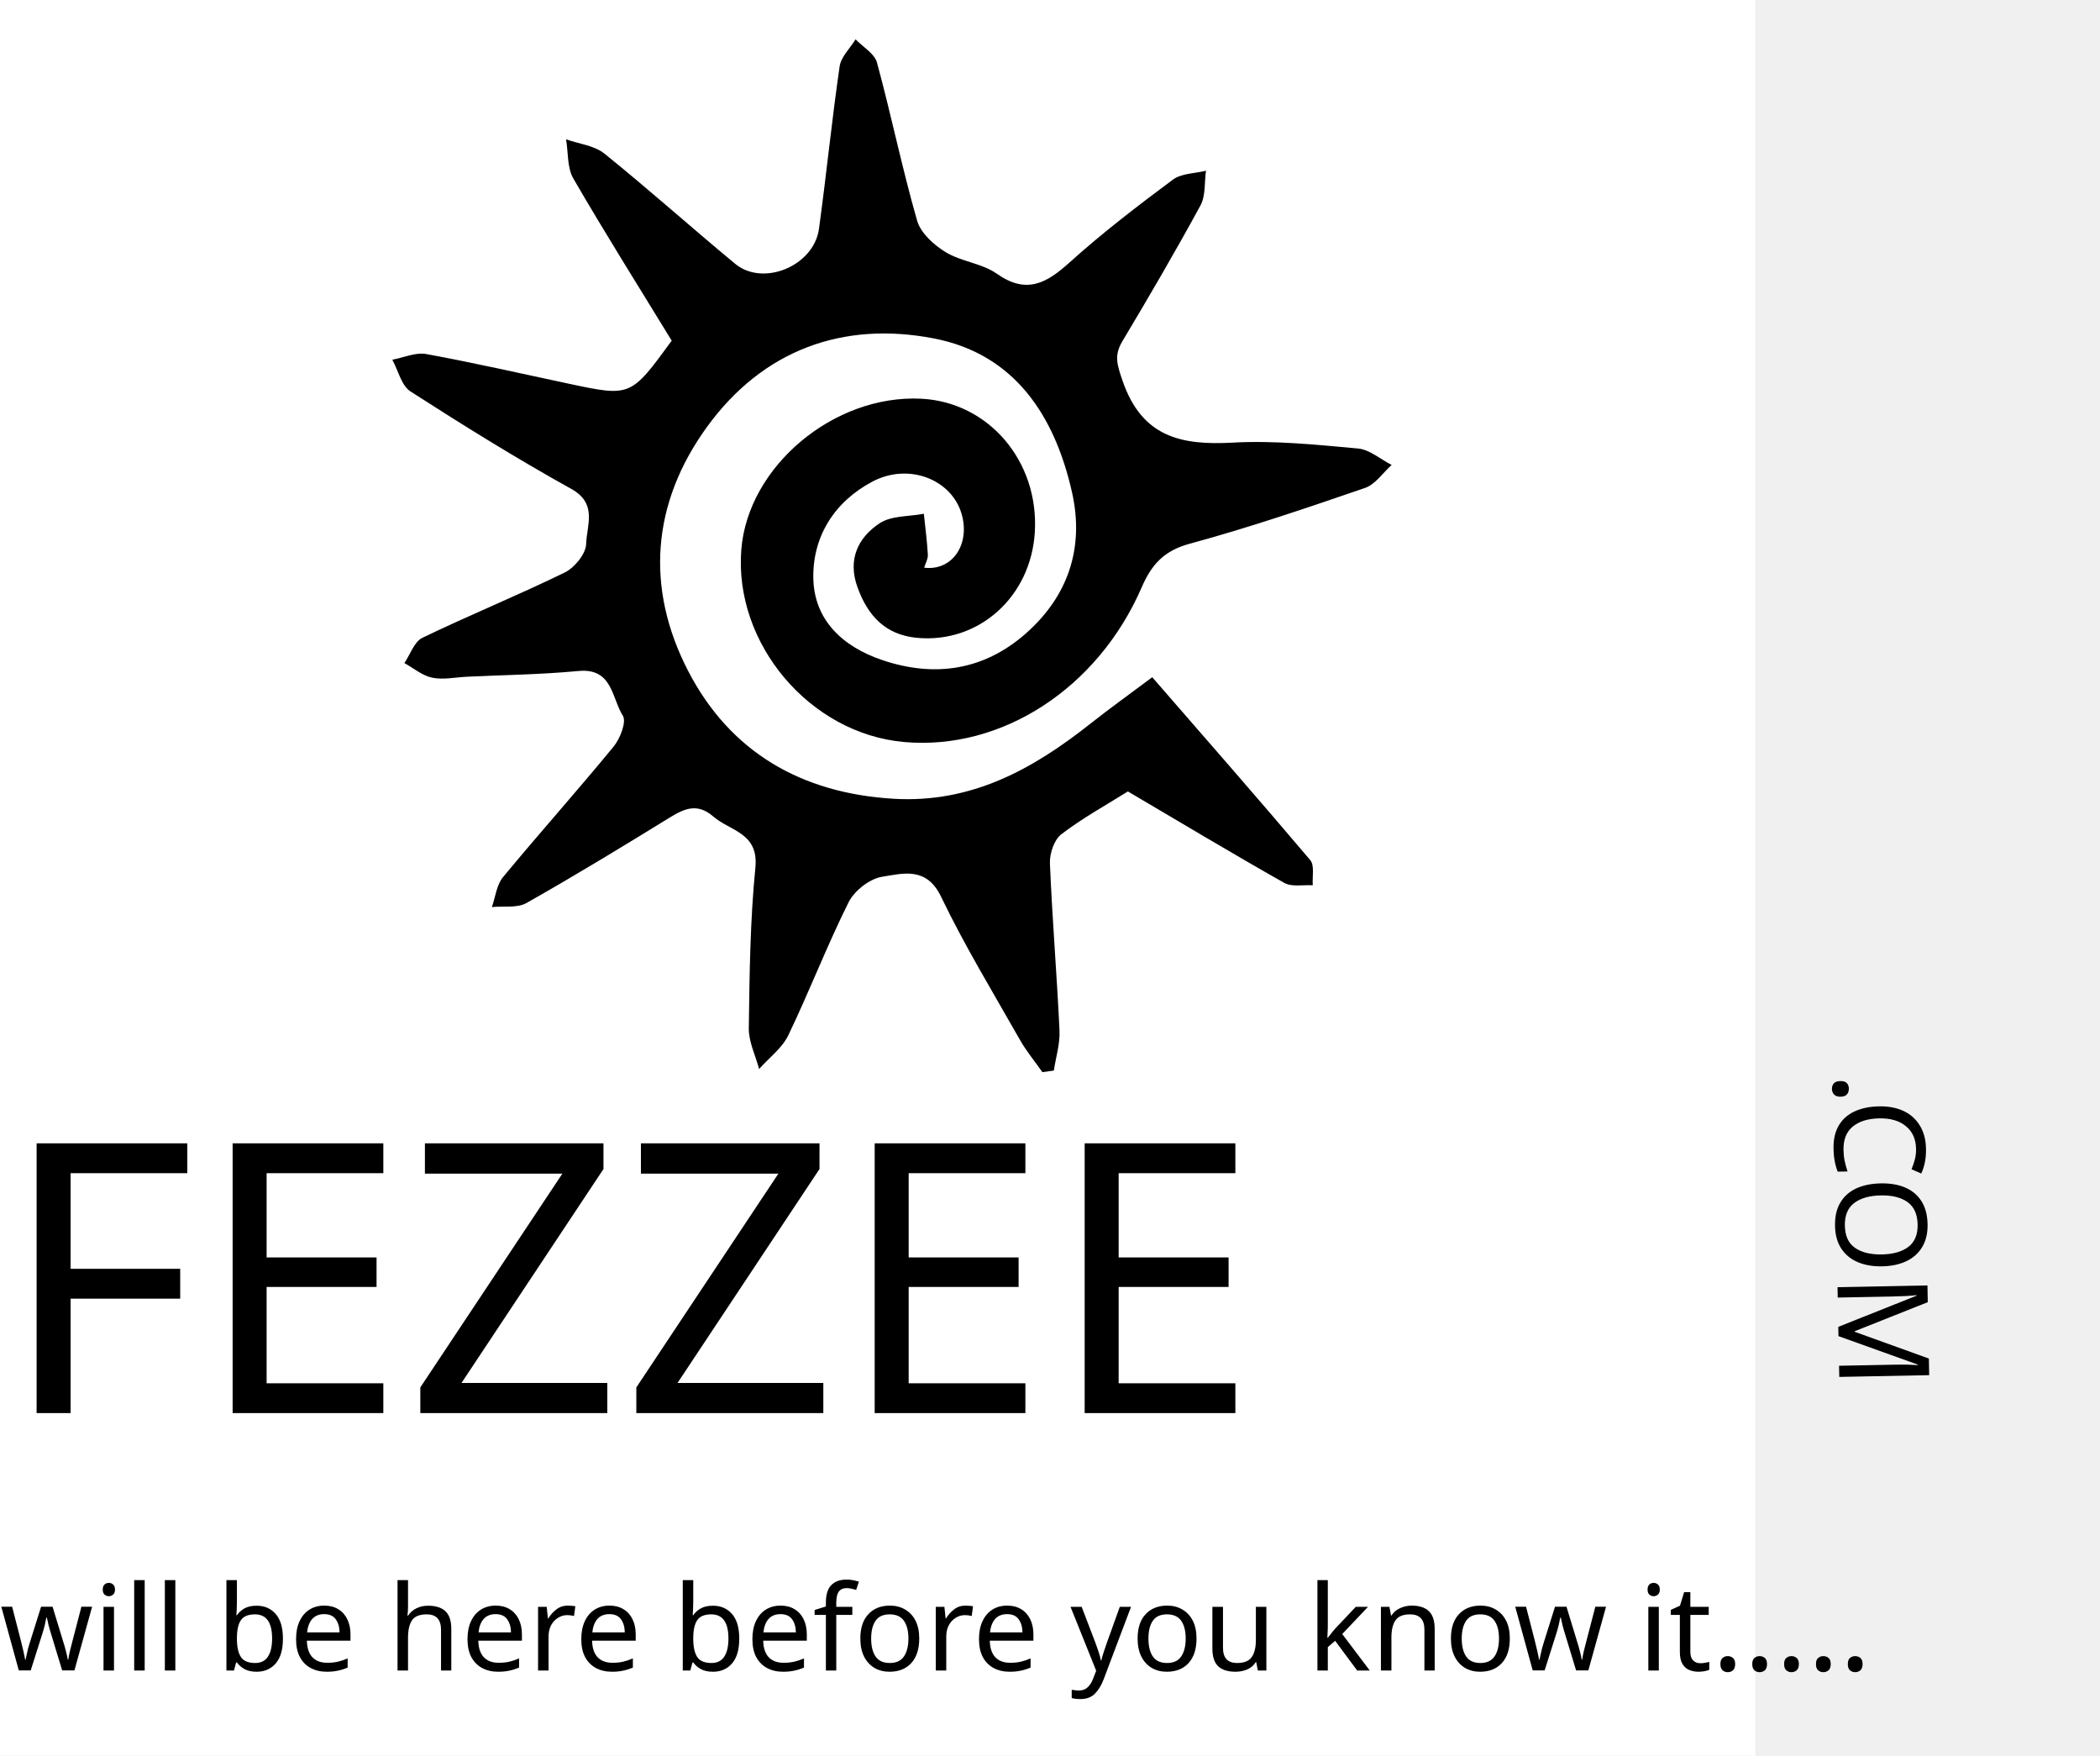
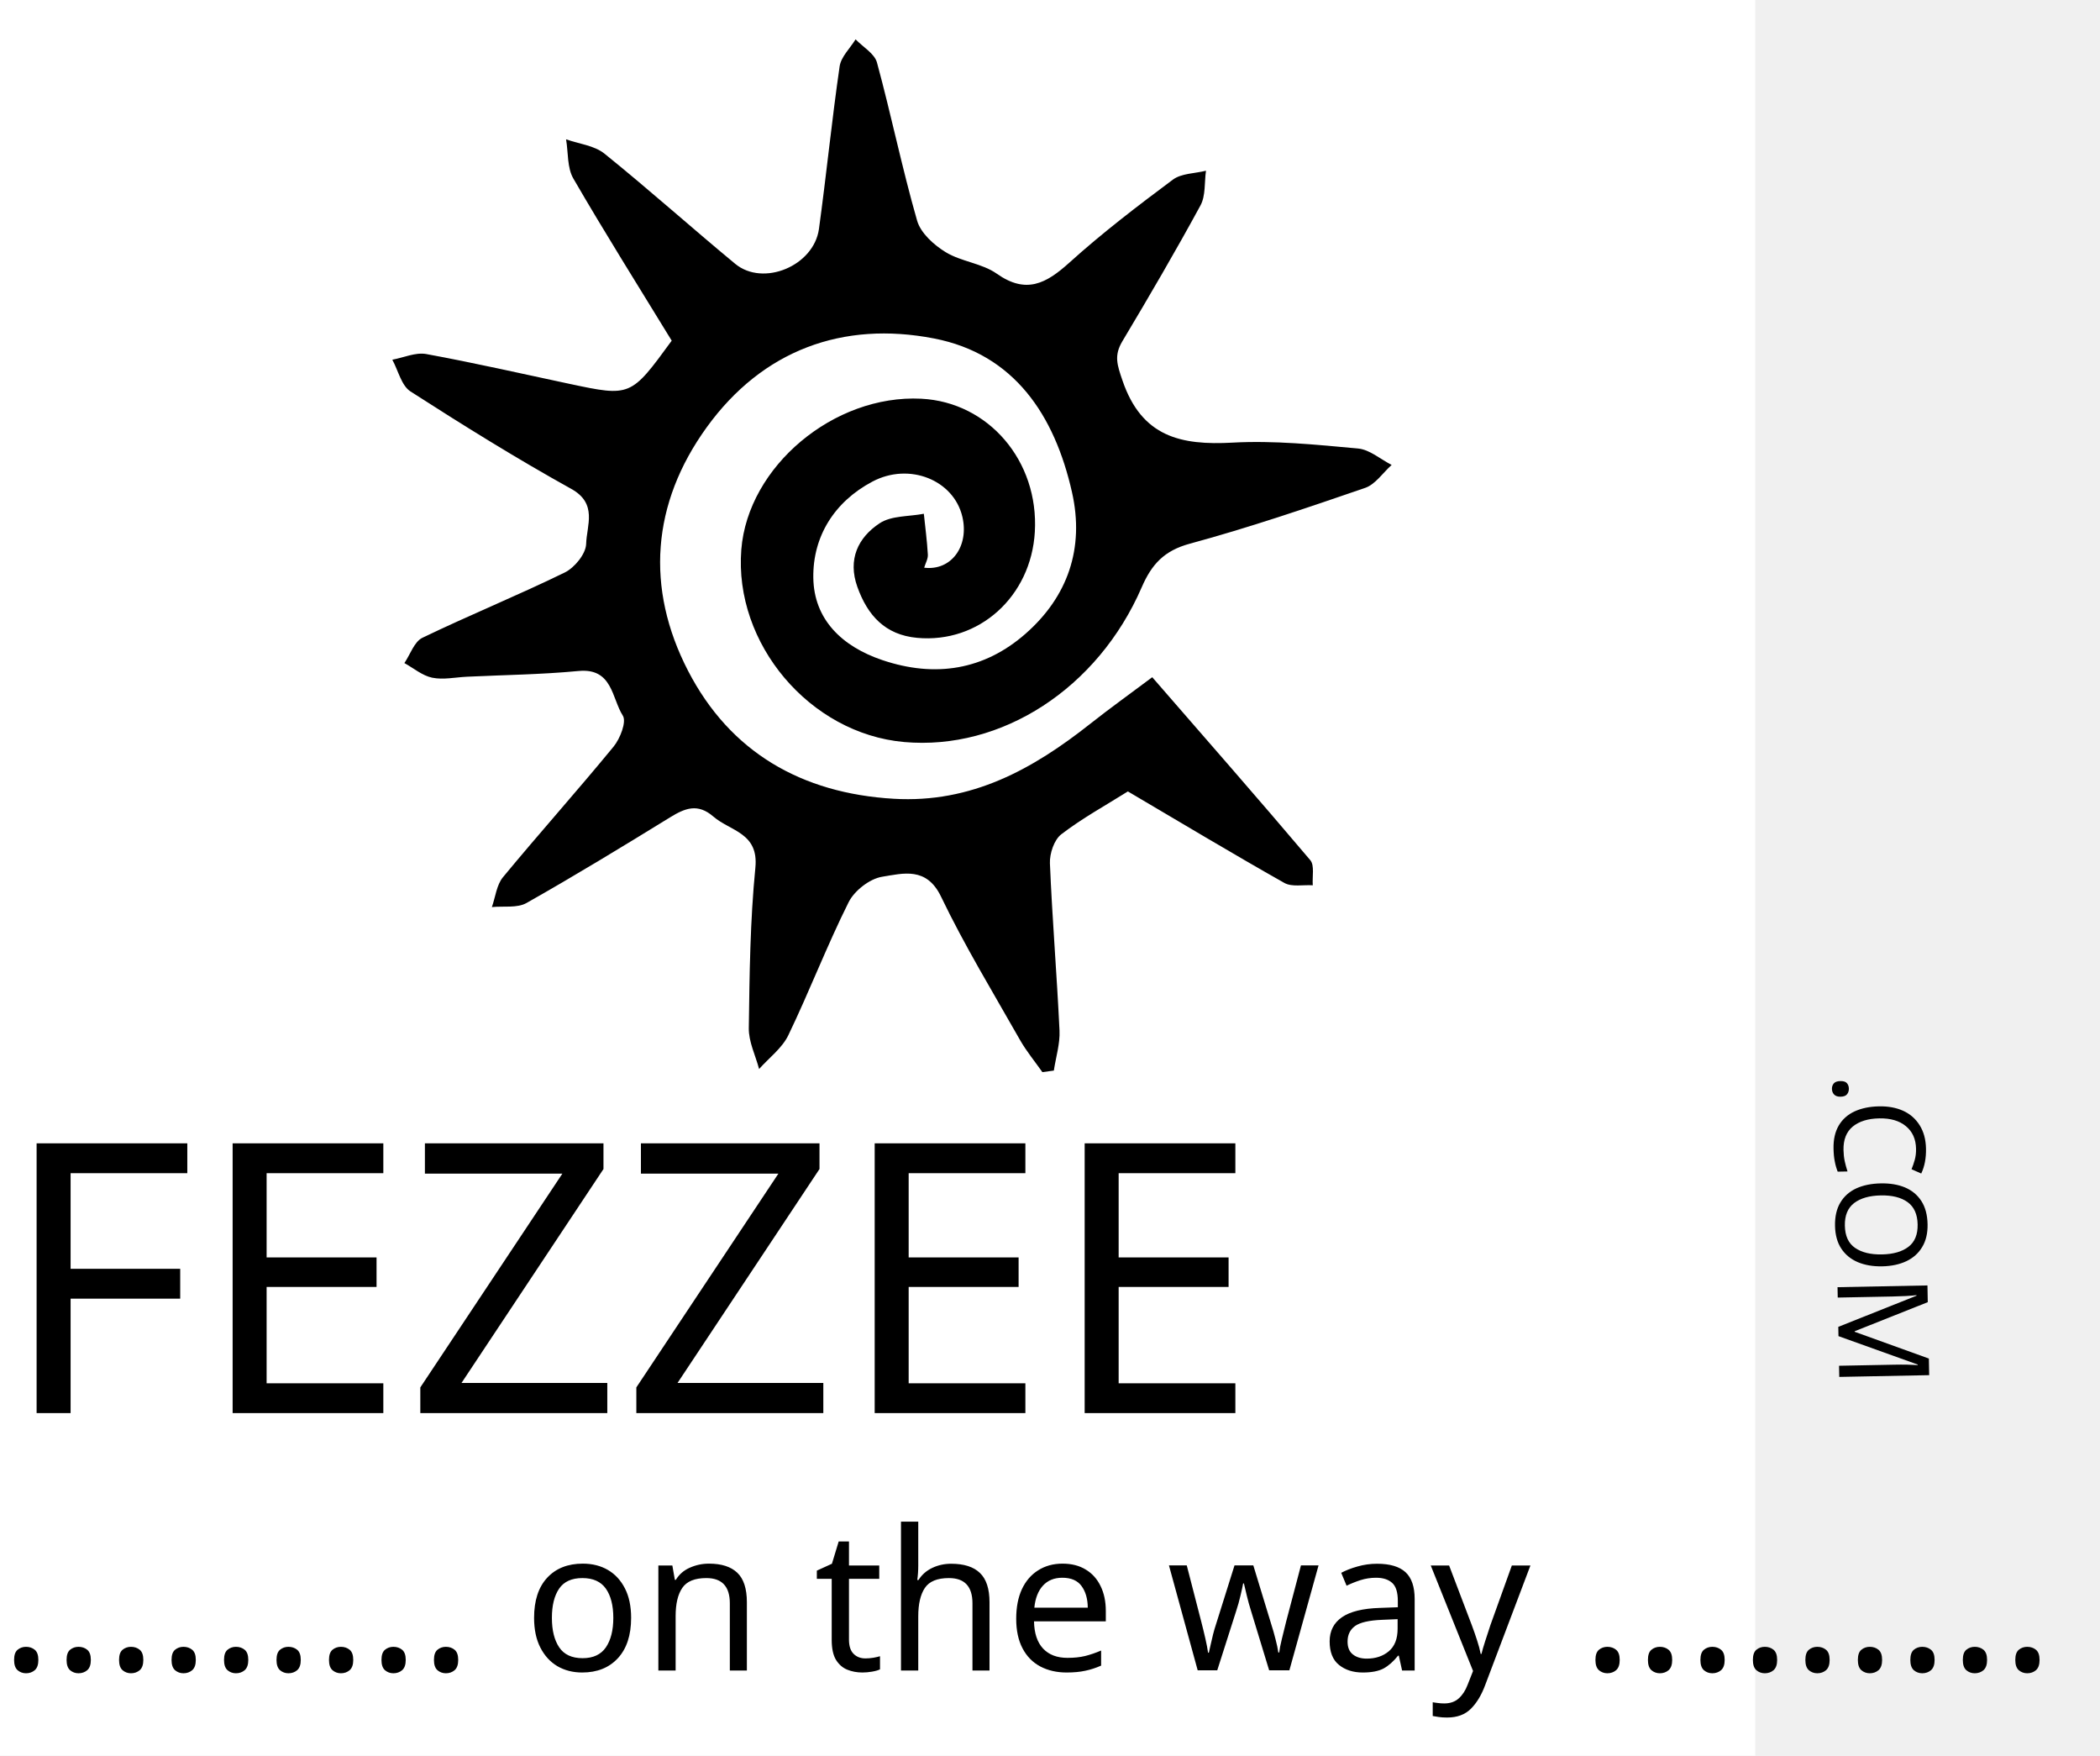
<svg xmlns="http://www.w3.org/2000/svg" version="1.1" id="Layer_1" x="0px" y="0px" width="300.259px" height="250.969px" viewBox="0 0 300.259 250.969" enable-background="new 0 0 300.259 250.969" xml:space="preserve">
  <g>
    <path fill="#FFFFFF" d="M0,250.969C0,167.312,0,83.656,0,0c83.656,0,167.312,0,250.969,0c0,83.656,0,167.312,0,250.969   C167.312,250.969,83.656,250.969,0,250.969z M96.043,48.698c-5.86,8.033-5.86,8.034-14.678,6.162   c-6.803-1.444-13.585-2.998-20.423-4.249c-1.515-0.277-3.225,0.513-4.846,0.812c0.845,1.545,1.298,3.698,2.598,4.534   C66.23,60.8,73.851,65.54,81.681,69.885c3.802,2.109,2.207,5.227,2.13,7.875c-0.041,1.423-1.655,3.396-3.065,4.084   c-6.702,3.273-13.627,6.089-20.346,9.328c-1.168,0.563-1.733,2.378-2.576,3.614c1.319,0.728,2.567,1.802,3.977,2.091   c1.58,0.324,3.307-0.061,4.969-0.14c5.319-0.254,10.657-0.316,15.952-0.819c4.874-0.464,4.743,3.897,6.332,6.381   c0.557,0.872-0.379,3.284-1.319,4.43c-5.174,6.303-10.621,12.382-15.817,18.669c-0.913,1.105-1.076,2.829-1.585,4.267   c1.665-0.165,3.615,0.173,4.948-0.581c6.938-3.921,13.748-8.071,20.536-12.25c2.132-1.312,3.951-2.038,6.181-0.108   c2.425,2.1,6.505,2.3,6.01,7.308c-0.753,7.61-0.836,15.296-0.939,22.953c-0.026,1.934,0.953,3.882,1.471,5.824   c1.419-1.595,3.286-2.975,4.177-4.825c3.02-6.269,5.513-12.796,8.623-19.016c0.827-1.655,3.015-3.357,4.801-3.642   c2.983-0.475,6.339-1.467,8.408,2.838c3.37,7.014,7.437,13.696,11.283,20.476c0.922,1.624,2.134,3.084,3.213,4.619   c0.545-0.075,1.091-0.15,1.636-0.226c0.288-1.907,0.897-3.83,0.809-5.719c-0.372-7.971-1.042-15.929-1.369-23.901   c-0.057-1.395,0.598-3.364,1.627-4.155c2.977-2.289,6.312-4.113,9.52-6.127c7.456,4.392,14.855,8.835,22.368,13.078   c1.076,0.608,2.698,0.25,4.068,0.339c-0.096-1.218,0.28-2.837-0.361-3.594c-7.396-8.739-14.946-17.347-22.591-26.146   c-3.265,2.445-6.098,4.469-8.825,6.627c-8.255,6.534-17.03,11.397-28.126,10.749c-13.227-0.773-23.418-6.69-29.415-18.284   c-6.114-11.82-5.221-23.936,2.679-34.843c7.988-11.028,19.455-15.202,32.483-12.677c11.487,2.226,17.252,10.994,19.73,21.981   c1.811,8.027-0.611,14.938-6.642,20.23c-5.903,5.181-12.905,6.322-20.47,3.772c-5.758-1.941-9.795-5.796-9.877-11.782   c-0.081-5.872,2.988-10.847,8.453-13.74c5.274-2.791,11.623-0.232,12.861,5.024c0.99,4.202-1.57,7.762-5.464,7.286   c0.194-0.646,0.561-1.268,0.527-1.867c-0.112-1.951-0.37-3.894-0.572-5.841c-2.133,0.411-4.645,0.25-6.319,1.357   c-3.093,2.045-4.59,5.173-3.183,9.102c1.461,4.079,3.97,6.848,8.525,7.274c8.842,0.828,16.308-5.88,16.846-15.147   c0.587-10.122-6.615-18.555-16.255-19.033c-12.48-0.619-24.763,9.678-25.71,21.554c-1.074,13.47,9.794,26.32,23.273,27.519   c13.92,1.238,27.69-7.626,33.98-22.132c1.417-3.268,3.201-5.224,6.865-6.217c8.459-2.292,16.779-5.126,25.073-7.977   c1.466-0.504,2.537-2.158,3.79-3.281c-1.598-0.816-3.144-2.196-4.803-2.348c-5.962-0.546-11.989-1.168-17.941-0.84   c-7.387,0.407-12.976-0.817-15.729-8.848c-0.785-2.289-1.244-3.611-0.021-5.656c3.829-6.405,7.596-12.852,11.161-19.405   c0.754-1.385,0.55-3.291,0.788-4.958c-1.598,0.4-3.518,0.368-4.737,1.276c-5.068,3.776-10.109,7.63-14.795,11.86   c-3.316,2.994-6.178,4.546-10.39,1.576c-2.102-1.482-5.061-1.71-7.29-3.068c-1.688-1.029-3.581-2.734-4.091-4.509   c-2.144-7.465-3.699-15.098-5.738-22.597c-0.35-1.288-2.006-2.222-3.059-3.319c-0.788,1.284-2.082,2.494-2.28,3.864   c-1.121,7.724-1.892,15.499-2.955,23.232c-0.728,5.291-7.972,8.304-11.982,4.988c-6.279-5.193-12.351-10.64-18.695-15.751   c-1.44-1.16-3.633-1.387-5.48-2.043c0.319,1.885,0.142,4.057,1.04,5.606C86.473,33.274,91.25,40.863,96.043,48.698z" />
    <path d="M96.043,48.698c-4.793-7.835-9.569-15.424-14.064-23.176c-0.898-1.549-0.721-3.721-1.04-5.606   c1.847,0.656,4.04,0.882,5.48,2.043c6.344,5.111,12.416,10.558,18.695,15.751c4.01,3.317,11.255,0.304,11.982-4.988   c1.063-7.734,1.835-15.508,2.955-23.232c0.199-1.369,1.492-2.58,2.28-3.864c1.053,1.097,2.709,2.03,3.059,3.319   c2.039,7.499,3.594,15.132,5.738,22.597c0.51,1.775,2.402,3.48,4.091,4.509c2.228,1.358,5.187,1.585,7.29,3.068   c4.212,2.97,7.074,1.418,10.39-1.576c4.686-4.23,9.727-8.084,14.795-11.86c1.219-0.908,3.14-0.876,4.737-1.276   c-0.237,1.666-0.034,3.572-0.788,4.958c-3.565,6.553-7.332,13-11.161,19.405c-1.223,2.046-0.763,3.368,0.021,5.656   c2.753,8.032,8.342,9.255,15.729,8.848c5.952-0.328,11.979,0.294,17.941,0.84c1.659,0.152,3.205,1.532,4.803,2.348   c-1.253,1.123-2.324,2.777-3.79,3.281c-8.294,2.851-16.614,5.685-25.073,7.977c-3.664,0.993-5.448,2.949-6.865,6.217   c-6.29,14.506-20.06,23.371-33.98,22.132c-13.479-1.199-24.347-14.049-23.273-27.519c0.947-11.876,13.23-22.173,25.71-21.554   c9.64,0.478,16.842,8.911,16.255,19.033c-0.538,9.267-8.004,15.975-16.846,15.147c-4.555-0.426-7.063-3.195-8.525-7.274   c-1.407-3.929,0.089-7.057,3.183-9.102c1.674-1.107,4.185-0.946,6.319-1.357c0.202,1.946,0.46,3.889,0.572,5.841   c0.034,0.599-0.333,1.221-0.527,1.867c3.894,0.476,6.454-3.084,5.464-7.286c-1.238-5.256-7.588-7.815-12.861-5.024   c-5.466,2.893-8.534,7.868-8.453,13.74c0.082,5.986,4.119,9.84,9.877,11.782c7.565,2.551,14.567,1.409,20.47-3.772   c6.03-5.292,8.452-12.203,6.642-20.23c-2.478-10.987-8.243-19.755-19.73-21.981c-13.028-2.525-24.495,1.65-32.483,12.677   c-7.9,10.907-8.794,23.023-2.679,34.843c5.997,11.594,16.188,17.511,29.415,18.284c11.097,0.649,19.871-4.215,28.126-10.749   c2.727-2.158,5.56-4.182,8.825-6.627c7.645,8.799,15.195,17.407,22.591,26.146c0.641,0.757,0.265,2.376,0.361,3.594   c-1.369-0.089-2.991,0.269-4.068-0.339c-7.512-4.243-14.911-8.687-22.368-13.078c-3.207,2.014-6.542,3.838-9.52,6.127   c-1.028,0.791-1.684,2.76-1.627,4.155c0.328,7.972,0.997,15.93,1.369,23.901c0.088,1.89-0.521,3.812-0.809,5.719   c-0.545,0.075-1.091,0.15-1.636,0.226c-1.079-1.535-2.292-2.994-3.213-4.619c-3.847-6.78-7.913-13.462-11.283-20.476   c-2.069-4.306-5.425-3.313-8.408-2.838c-1.785,0.284-3.973,1.987-4.801,3.642c-3.11,6.22-5.603,12.747-8.623,19.016   c-0.891,1.85-2.757,3.23-4.177,4.825c-0.517-1.942-1.497-3.889-1.471-5.824c0.103-7.657,0.186-15.343,0.939-22.953   c0.496-5.008-3.584-5.208-6.01-7.308c-2.229-1.93-4.049-1.205-6.181,0.108c-6.788,4.179-13.598,8.329-20.536,12.25   c-1.333,0.753-3.283,0.415-4.948,0.581c0.509-1.438,0.672-3.162,1.585-4.267c5.195-6.286,10.643-12.365,15.817-18.669   c0.94-1.146,1.877-3.558,1.319-4.43c-1.588-2.484-1.457-6.845-6.332-6.381c-5.296,0.504-10.633,0.566-15.952,0.819   c-1.663,0.079-3.389,0.464-4.969,0.14c-1.409-0.289-2.657-1.363-3.977-2.091c0.843-1.237,1.408-3.051,2.576-3.614   c6.72-3.239,13.644-6.055,20.346-9.328c1.41-0.689,3.024-2.661,3.065-4.084c0.076-2.648,1.672-5.766-2.13-7.875   C73.851,65.54,66.23,60.8,58.694,55.956c-1.3-0.836-1.754-2.989-2.598-4.534c1.62-0.299,3.331-1.089,4.846-0.812   c6.838,1.251,13.621,2.805,20.423,4.249C90.183,56.732,90.183,56.731,96.043,48.698z" />
  </g>
  <text transform="matrix(1 0 0 1 -1.212645e-04 202.0001)" font-family="'Festival Nights JL'" font-size="54">FEZZEE</text>
  <text transform="matrix(0.0194 0.9998 -0.9998 0.0194 262.1343 153.2602)" font-family="'Festival Nights JL'" font-size="18">.COM</text>
-   <text transform="matrix(1 0 0 1 0 238.7999)" font-family="'Festival Nights JL'" font-size="17">will be here before you know it.....</text>
+   <text transform="matrix(1 0 0 1 0 238.7999)" font-family="'Festival Nights JL'" font-size="28">......... on the way .........</text>
</svg>
